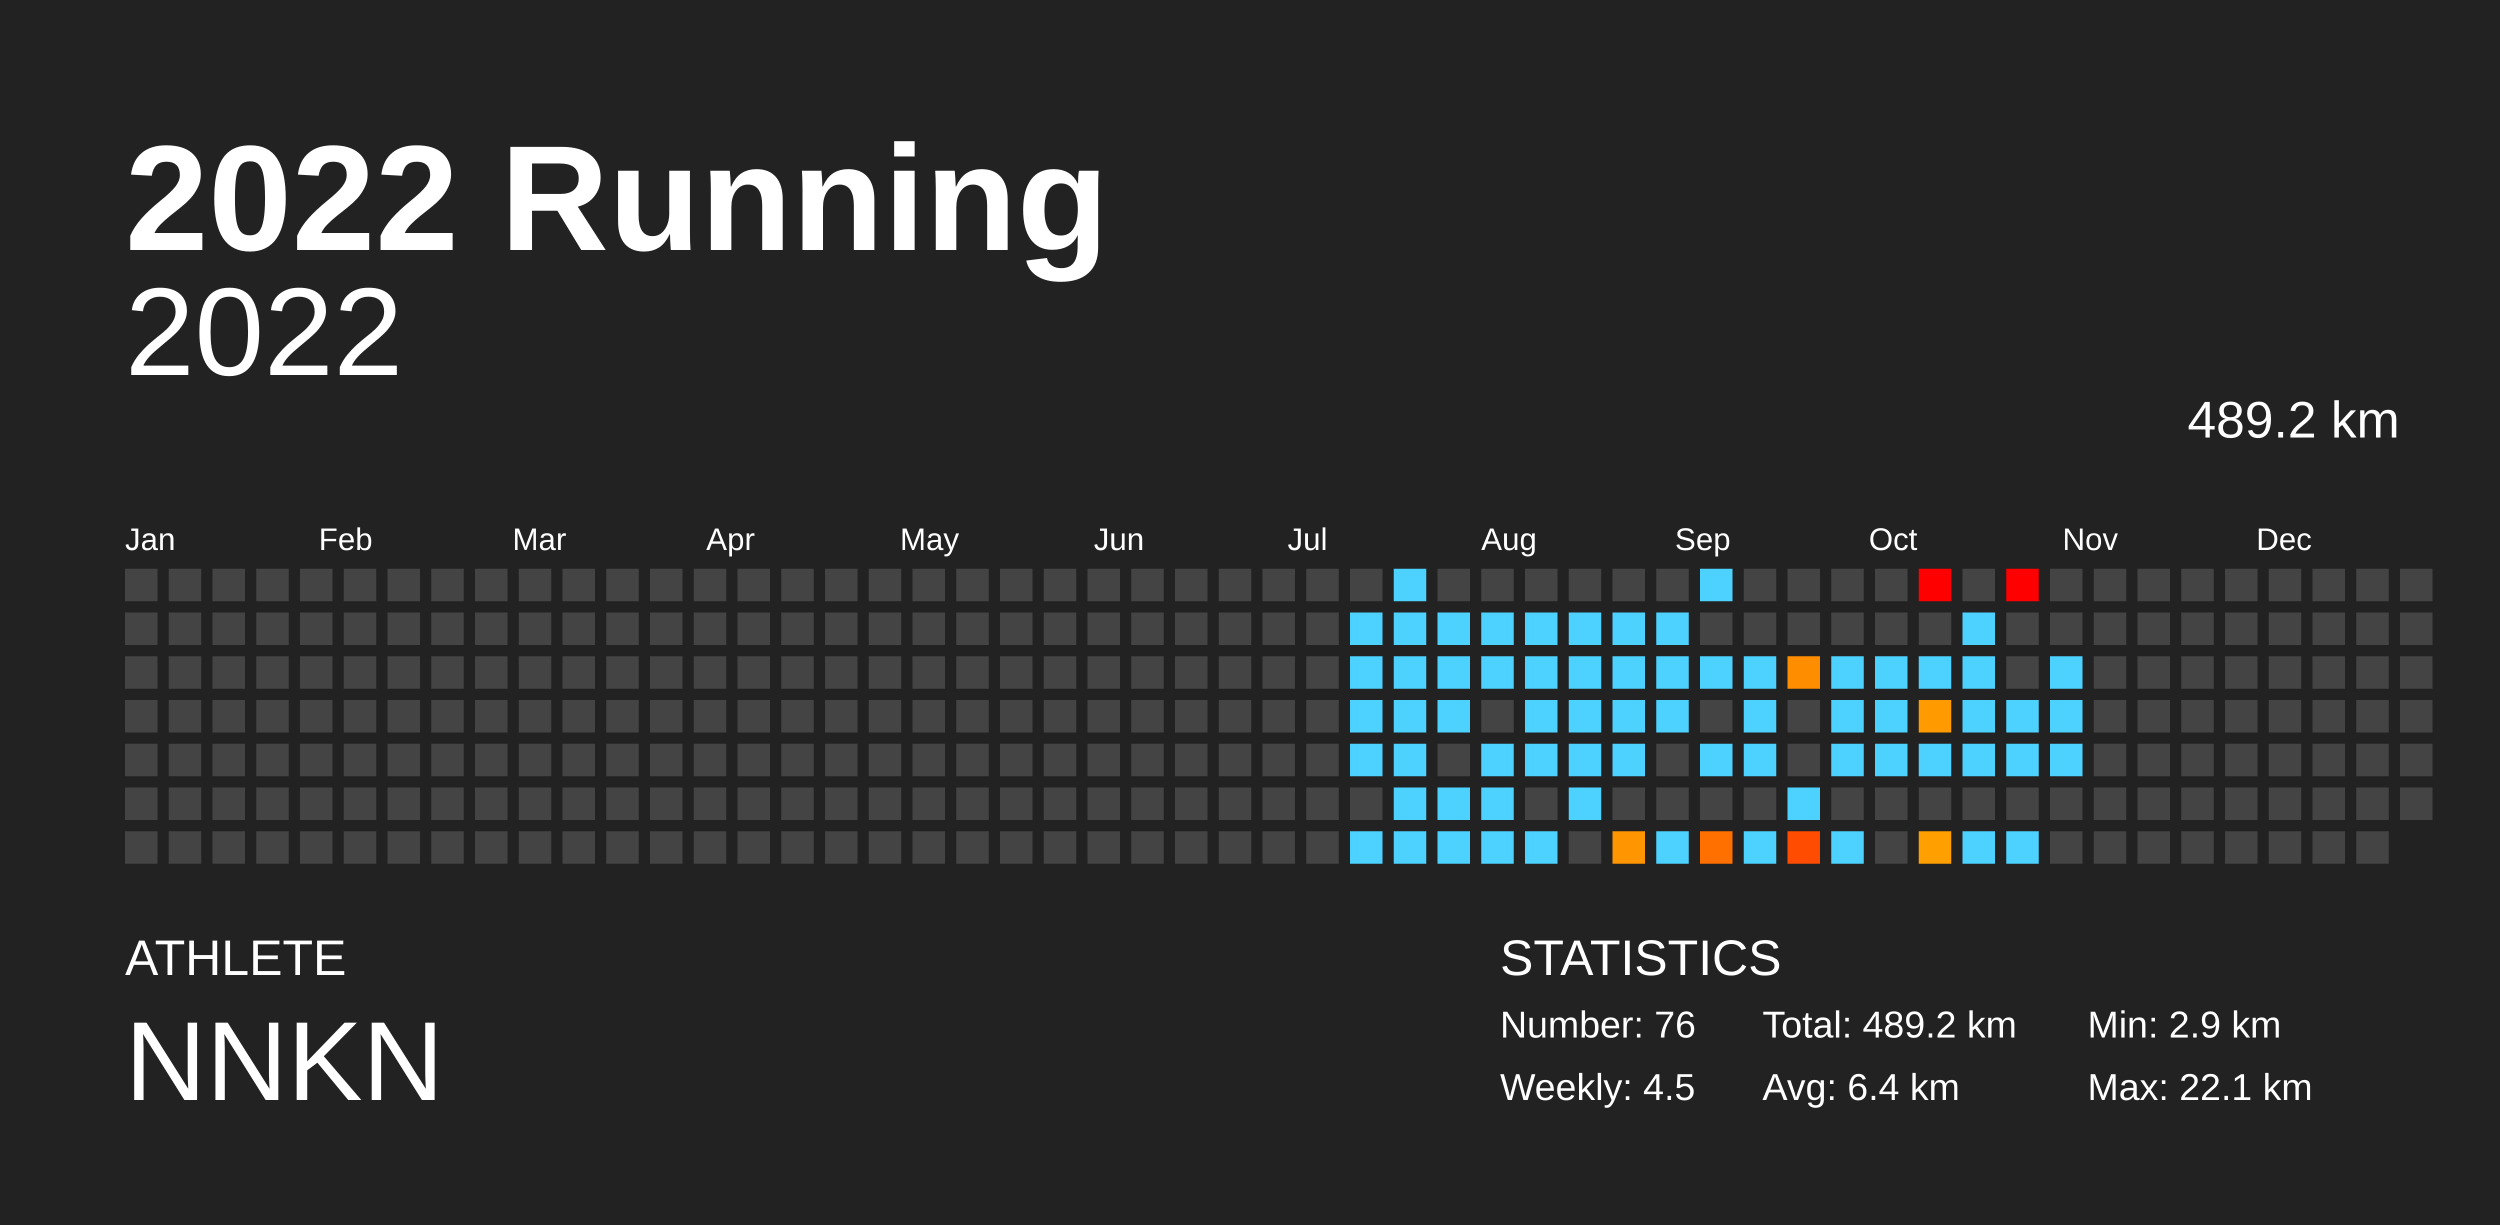
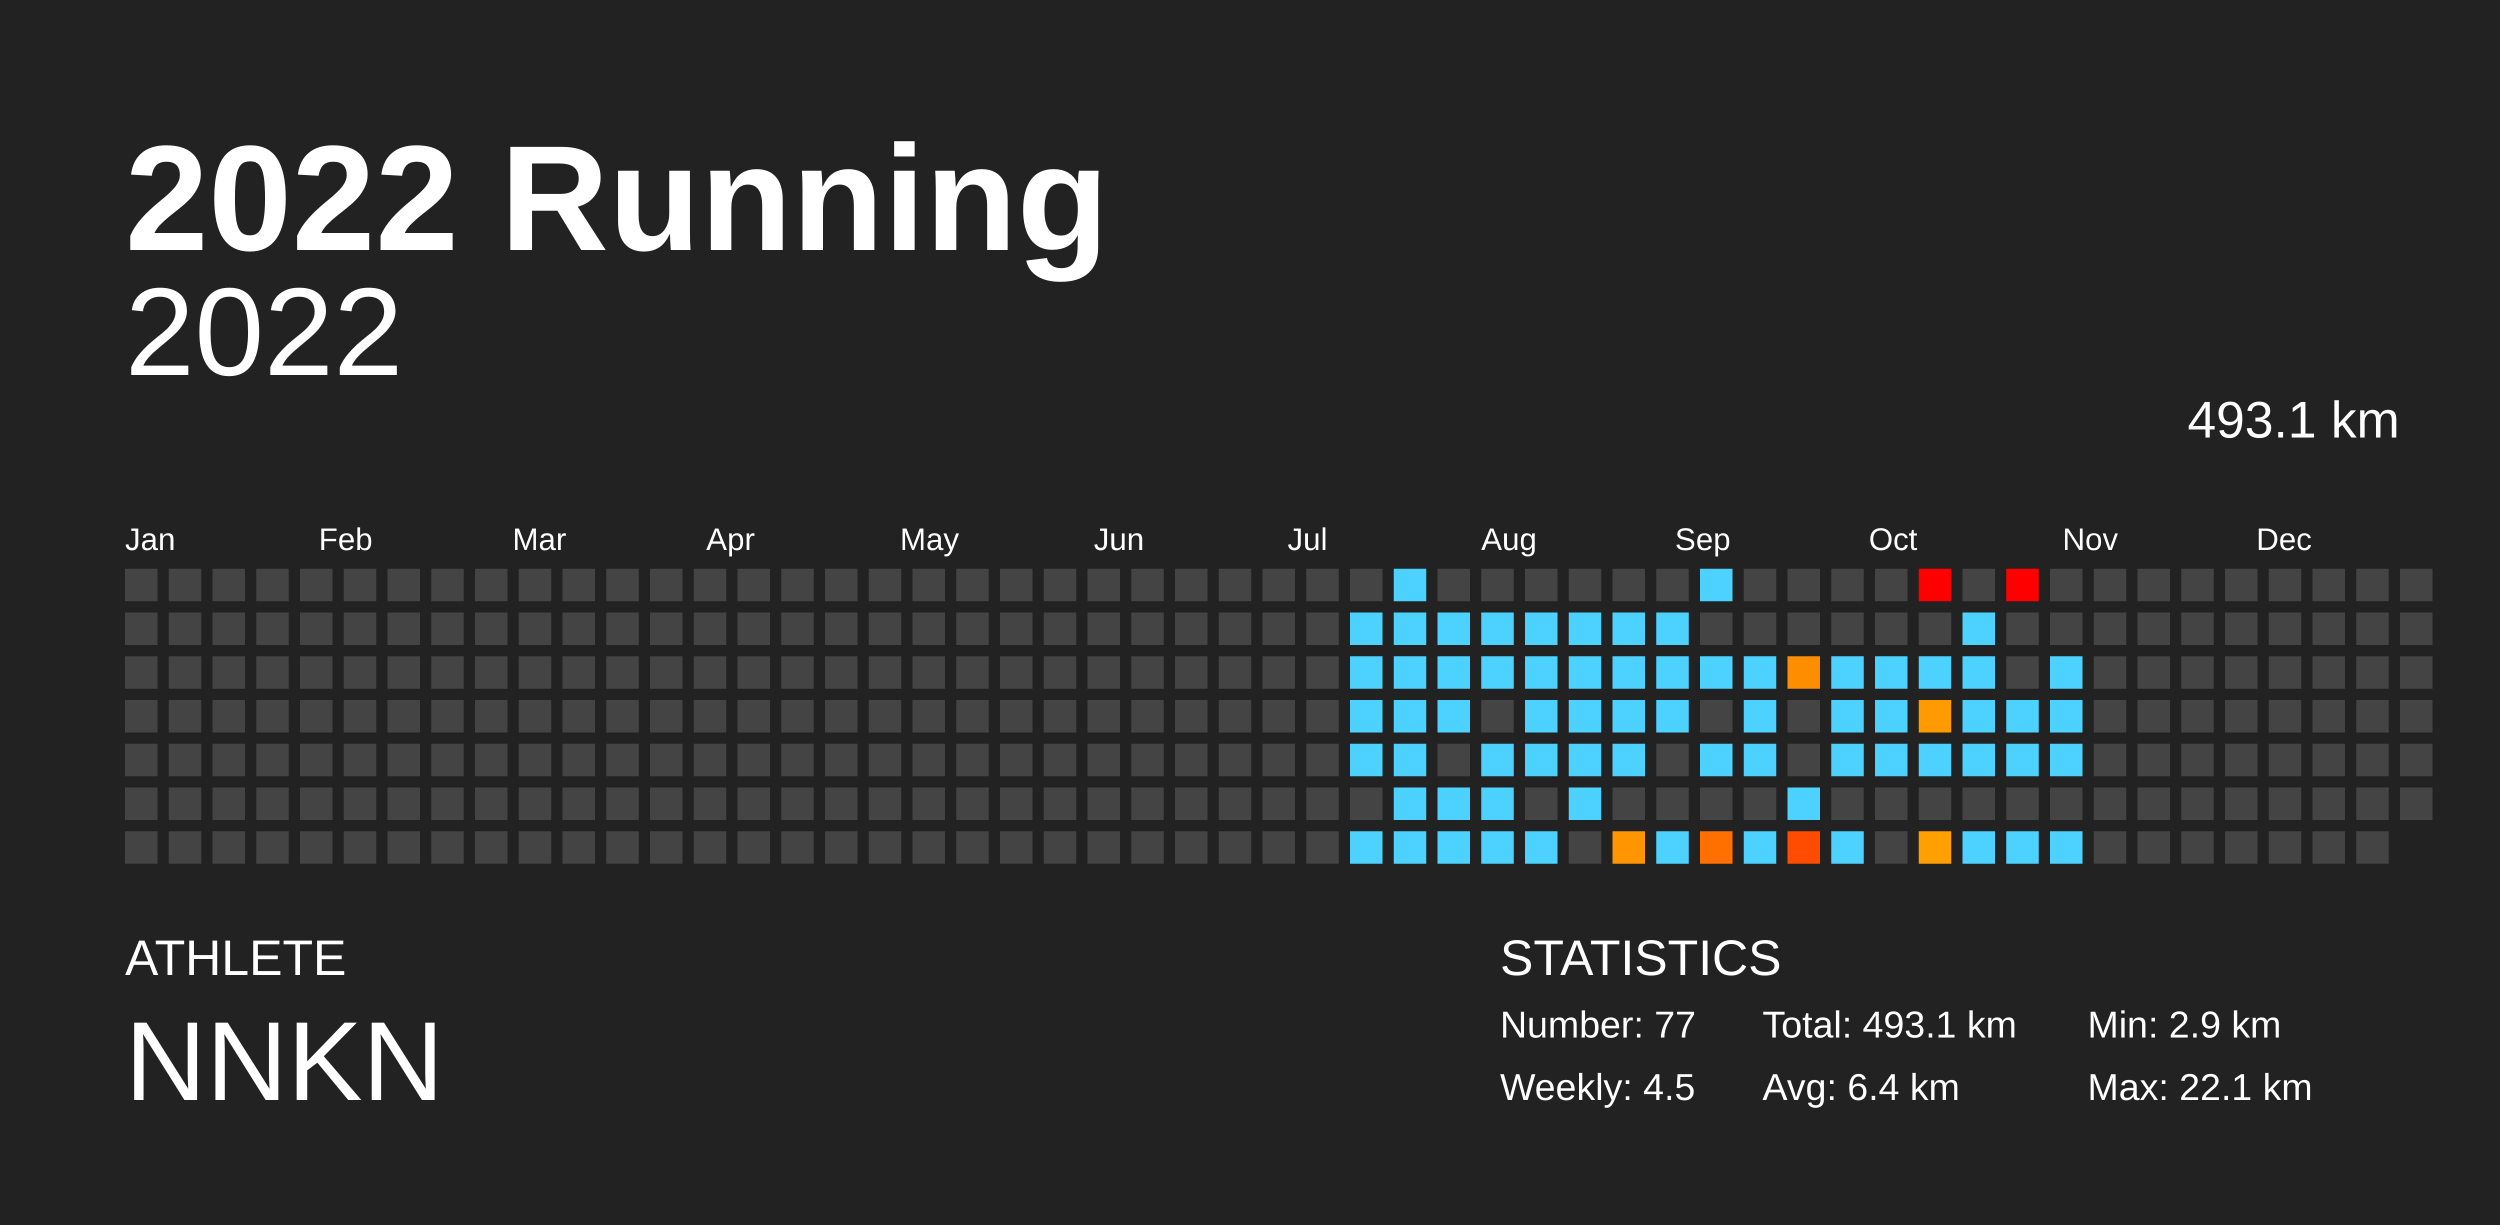
<svg xmlns="http://www.w3.org/2000/svg" baseProfile="full" height="98mm" version="1.1" viewBox="0,0,200,98" width="200mm">
  <defs />
  <rect fill="#222222" height="98" width="200" x="0" y="0" />
  <text fill="#FFFFFF" style="font-size:12px; font-family:Arial; font-weight:bold;" x="10" y="20">2022 Running</text>
  <text fill="#FFFFFF" style="font-size:4px; font-family:Arial" x="10" y="78">ATHLETE</text>
  <text fill="#FFFFFF" style="font-size:9px; font-family:Arial" x="10" y="88">NNKN</text>
  <text fill="#FFFFFF" style="font-size:4px; font-family:Arial" x="120" y="78">STATISTICS</text>
-   <text fill="#FFFFFF" style="font-size:3px; font-family:Arial" x="120" y="83">Number: 76</text>
+   <text fill="#FFFFFF" style="font-size:3px; font-family:Arial" x="120" y="83">Number: 77</text>
  <text fill="#FFFFFF" style="font-size:3px; font-family:Arial" x="120" y="88">Weekly: 4.5</text>
-   <text fill="#FFFFFF" style="font-size:3px; font-family:Arial" x="141" y="83">Total: 489.2 km</text>
+   <text fill="#FFFFFF" style="font-size:3px; font-family:Arial" x="141" y="83">Total: 493.1 km</text>
  <text fill="#FFFFFF" style="font-size:3px; font-family:Arial" x="141" y="88">Avg: 6.4 km</text>
  <text fill="#FFFFFF" style="font-size:3px; font-family:Arial" x="167" y="83">Min: 2.9 km</text>
  <text fill="#FFFFFF" style="font-size:3px; font-family:Arial" x="167" y="88">Max: 22.1 km</text>
  <text alignment-baseline="hanging" fill="#FFFFFF" style="font-size:10.0px; font-family:Arial;" x="10" y="30">2022</text>
-   <text alignment-baseline="hanging" fill="#FFFFFF" style="font-size:4.125px; font-family:Arial;" x="175" y="35">489.2 km</text>
+   <text alignment-baseline="hanging" fill="#FFFFFF" style="font-size:4.125px; font-family:Arial;" x="175" y="35">493.1 km</text>
  <text fill="#FFFFFF" style="font-size:2.5px; font-family:Arial" x="10.0" y="44">Jan</text>
  <text fill="#FFFFFF" style="font-size:2.5px; font-family:Arial" x="25.5" y="44">Feb</text>
  <text fill="#FFFFFF" style="font-size:2.5px; font-family:Arial" x="41.0" y="44">Mar</text>
  <text fill="#FFFFFF" style="font-size:2.5px; font-family:Arial" x="56.5" y="44">Apr</text>
  <text fill="#FFFFFF" style="font-size:2.5px; font-family:Arial" x="72.0" y="44">May</text>
  <text fill="#FFFFFF" style="font-size:2.5px; font-family:Arial" x="87.5" y="44">Jun</text>
  <text fill="#FFFFFF" style="font-size:2.5px; font-family:Arial" x="103.0" y="44">Jul</text>
  <text fill="#FFFFFF" style="font-size:2.5px; font-family:Arial" x="118.5" y="44">Aug</text>
  <text fill="#FFFFFF" style="font-size:2.5px; font-family:Arial" x="134.0" y="44">Sep</text>
  <text fill="#FFFFFF" style="font-size:2.5px; font-family:Arial" x="149.5" y="44">Oct</text>
  <text fill="#FFFFFF" style="font-size:2.5px; font-family:Arial" x="165.0" y="44">Nov</text>
  <text fill="#FFFFFF" style="font-size:2.5px; font-family:Arial" x="180.5" y="44">Dec</text>
  <rect fill="#444444" height="2.6" width="2.6" x="10.0" y="45.5" />
  <rect fill="#444444" height="2.6" width="2.6" x="10.0" y="49.0" />
  <rect fill="#444444" height="2.6" width="2.6" x="10.0" y="52.5" />
  <rect fill="#444444" height="2.6" width="2.6" x="10.0" y="56.0" />
  <rect fill="#444444" height="2.6" width="2.6" x="10.0" y="59.5" />
  <rect fill="#444444" height="2.6" width="2.6" x="10.0" y="63.0" />
  <rect fill="#444444" height="2.6" width="2.6" x="10.0" y="66.5" />
  <rect fill="#444444" height="2.6" width="2.6" x="13.5" y="45.5" />
  <rect fill="#444444" height="2.6" width="2.6" x="13.5" y="49.0" />
  <rect fill="#444444" height="2.6" width="2.6" x="13.5" y="52.5" />
  <rect fill="#444444" height="2.6" width="2.6" x="13.5" y="56.0" />
  <rect fill="#444444" height="2.6" width="2.6" x="13.5" y="59.5" />
  <rect fill="#444444" height="2.6" width="2.6" x="13.5" y="63.0" />
  <rect fill="#444444" height="2.6" width="2.6" x="13.5" y="66.5" />
  <rect fill="#444444" height="2.6" width="2.6" x="17.0" y="45.5" />
  <rect fill="#444444" height="2.6" width="2.6" x="17.0" y="49.0" />
  <rect fill="#444444" height="2.6" width="2.6" x="17.0" y="52.5" />
  <rect fill="#444444" height="2.6" width="2.6" x="17.0" y="56.0" />
  <rect fill="#444444" height="2.6" width="2.6" x="17.0" y="59.5" />
  <rect fill="#444444" height="2.6" width="2.6" x="17.0" y="63.0" />
  <rect fill="#444444" height="2.6" width="2.6" x="17.0" y="66.5" />
  <rect fill="#444444" height="2.6" width="2.6" x="20.5" y="45.5" />
  <rect fill="#444444" height="2.6" width="2.6" x="20.5" y="49.0" />
  <rect fill="#444444" height="2.6" width="2.6" x="20.5" y="52.5" />
  <rect fill="#444444" height="2.6" width="2.6" x="20.5" y="56.0" />
  <rect fill="#444444" height="2.6" width="2.6" x="20.5" y="59.5" />
  <rect fill="#444444" height="2.6" width="2.6" x="20.5" y="63.0" />
  <rect fill="#444444" height="2.6" width="2.6" x="20.5" y="66.5" />
  <rect fill="#444444" height="2.6" width="2.6" x="24.0" y="45.5" />
  <rect fill="#444444" height="2.6" width="2.6" x="24.0" y="49.0" />
  <rect fill="#444444" height="2.6" width="2.6" x="24.0" y="52.5" />
  <rect fill="#444444" height="2.6" width="2.6" x="24.0" y="56.0" />
  <rect fill="#444444" height="2.6" width="2.6" x="24.0" y="59.5" />
  <rect fill="#444444" height="2.6" width="2.6" x="24.0" y="63.0" />
  <rect fill="#444444" height="2.6" width="2.6" x="24.0" y="66.5" />
  <rect fill="#444444" height="2.6" width="2.6" x="27.5" y="45.5" />
  <rect fill="#444444" height="2.6" width="2.6" x="27.5" y="49.0" />
  <rect fill="#444444" height="2.6" width="2.6" x="27.5" y="52.5" />
  <rect fill="#444444" height="2.6" width="2.6" x="27.5" y="56.0" />
  <rect fill="#444444" height="2.6" width="2.6" x="27.5" y="59.5" />
  <rect fill="#444444" height="2.6" width="2.6" x="27.5" y="63.0" />
  <rect fill="#444444" height="2.6" width="2.6" x="27.5" y="66.5" />
  <rect fill="#444444" height="2.6" width="2.6" x="31.0" y="45.5" />
  <rect fill="#444444" height="2.6" width="2.6" x="31.0" y="49.0" />
  <rect fill="#444444" height="2.6" width="2.6" x="31.0" y="52.5" />
  <rect fill="#444444" height="2.6" width="2.6" x="31.0" y="56.0" />
  <rect fill="#444444" height="2.6" width="2.6" x="31.0" y="59.5" />
  <rect fill="#444444" height="2.6" width="2.6" x="31.0" y="63.0" />
  <rect fill="#444444" height="2.6" width="2.6" x="31.0" y="66.5" />
  <rect fill="#444444" height="2.6" width="2.6" x="34.5" y="45.5" />
  <rect fill="#444444" height="2.6" width="2.6" x="34.5" y="49.0" />
  <rect fill="#444444" height="2.6" width="2.6" x="34.5" y="52.5" />
  <rect fill="#444444" height="2.6" width="2.6" x="34.5" y="56.0" />
  <rect fill="#444444" height="2.6" width="2.6" x="34.5" y="59.5" />
  <rect fill="#444444" height="2.6" width="2.6" x="34.5" y="63.0" />
  <rect fill="#444444" height="2.6" width="2.6" x="34.5" y="66.5" />
  <rect fill="#444444" height="2.6" width="2.6" x="38.0" y="45.5" />
  <rect fill="#444444" height="2.6" width="2.6" x="38.0" y="49.0" />
  <rect fill="#444444" height="2.6" width="2.6" x="38.0" y="52.5" />
  <rect fill="#444444" height="2.6" width="2.6" x="38.0" y="56.0" />
  <rect fill="#444444" height="2.6" width="2.6" x="38.0" y="59.5" />
  <rect fill="#444444" height="2.6" width="2.6" x="38.0" y="63.0" />
  <rect fill="#444444" height="2.6" width="2.6" x="38.0" y="66.5" />
  <rect fill="#444444" height="2.6" width="2.6" x="41.5" y="45.5" />
  <rect fill="#444444" height="2.6" width="2.6" x="41.5" y="49.0" />
  <rect fill="#444444" height="2.6" width="2.6" x="41.5" y="52.5" />
  <rect fill="#444444" height="2.6" width="2.6" x="41.5" y="56.0" />
  <rect fill="#444444" height="2.6" width="2.6" x="41.5" y="59.5" />
  <rect fill="#444444" height="2.6" width="2.6" x="41.5" y="63.0" />
  <rect fill="#444444" height="2.6" width="2.6" x="41.5" y="66.5" />
  <rect fill="#444444" height="2.6" width="2.6" x="45.0" y="45.5" />
  <rect fill="#444444" height="2.6" width="2.6" x="45.0" y="49.0" />
  <rect fill="#444444" height="2.6" width="2.6" x="45.0" y="52.5" />
  <rect fill="#444444" height="2.6" width="2.6" x="45.0" y="56.0" />
  <rect fill="#444444" height="2.6" width="2.6" x="45.0" y="59.5" />
  <rect fill="#444444" height="2.6" width="2.6" x="45.0" y="63.0" />
  <rect fill="#444444" height="2.6" width="2.6" x="45.0" y="66.5" />
  <rect fill="#444444" height="2.6" width="2.6" x="48.5" y="45.5" />
  <rect fill="#444444" height="2.6" width="2.6" x="48.5" y="49.0" />
  <rect fill="#444444" height="2.6" width="2.6" x="48.5" y="52.5" />
  <rect fill="#444444" height="2.6" width="2.6" x="48.5" y="56.0" />
  <rect fill="#444444" height="2.6" width="2.6" x="48.5" y="59.5" />
  <rect fill="#444444" height="2.6" width="2.6" x="48.5" y="63.0" />
  <rect fill="#444444" height="2.6" width="2.6" x="48.5" y="66.5" />
  <rect fill="#444444" height="2.6" width="2.6" x="52.0" y="45.5" />
  <rect fill="#444444" height="2.6" width="2.6" x="52.0" y="49.0" />
  <rect fill="#444444" height="2.6" width="2.6" x="52.0" y="52.5" />
  <rect fill="#444444" height="2.6" width="2.6" x="52.0" y="56.0" />
  <rect fill="#444444" height="2.6" width="2.6" x="52.0" y="59.5" />
  <rect fill="#444444" height="2.6" width="2.6" x="52.0" y="63.0" />
  <rect fill="#444444" height="2.6" width="2.6" x="52.0" y="66.5" />
  <rect fill="#444444" height="2.6" width="2.6" x="55.5" y="45.5" />
  <rect fill="#444444" height="2.6" width="2.6" x="55.5" y="49.0" />
  <rect fill="#444444" height="2.6" width="2.6" x="55.5" y="52.5" />
  <rect fill="#444444" height="2.6" width="2.6" x="55.5" y="56.0" />
  <rect fill="#444444" height="2.6" width="2.6" x="55.5" y="59.5" />
  <rect fill="#444444" height="2.6" width="2.6" x="55.5" y="63.0" />
  <rect fill="#444444" height="2.6" width="2.6" x="55.5" y="66.5" />
  <rect fill="#444444" height="2.6" width="2.6" x="59.0" y="45.5" />
  <rect fill="#444444" height="2.6" width="2.6" x="59.0" y="49.0" />
  <rect fill="#444444" height="2.6" width="2.6" x="59.0" y="52.5" />
  <rect fill="#444444" height="2.6" width="2.6" x="59.0" y="56.0" />
  <rect fill="#444444" height="2.6" width="2.6" x="59.0" y="59.5" />
  <rect fill="#444444" height="2.6" width="2.6" x="59.0" y="63.0" />
  <rect fill="#444444" height="2.6" width="2.6" x="59.0" y="66.5" />
  <rect fill="#444444" height="2.6" width="2.6" x="62.5" y="45.5" />
  <rect fill="#444444" height="2.6" width="2.6" x="62.5" y="49.0" />
  <rect fill="#444444" height="2.6" width="2.6" x="62.5" y="52.5" />
  <rect fill="#444444" height="2.6" width="2.6" x="62.5" y="56.0" />
  <rect fill="#444444" height="2.6" width="2.6" x="62.5" y="59.5" />
  <rect fill="#444444" height="2.6" width="2.6" x="62.5" y="63.0" />
  <rect fill="#444444" height="2.6" width="2.6" x="62.5" y="66.5" />
  <rect fill="#444444" height="2.6" width="2.6" x="66.0" y="45.5" />
  <rect fill="#444444" height="2.6" width="2.6" x="66.0" y="49.0" />
  <rect fill="#444444" height="2.6" width="2.6" x="66.0" y="52.5" />
  <rect fill="#444444" height="2.6" width="2.6" x="66.0" y="56.0" />
  <rect fill="#444444" height="2.6" width="2.6" x="66.0" y="59.5" />
  <rect fill="#444444" height="2.6" width="2.6" x="66.0" y="63.0" />
  <rect fill="#444444" height="2.6" width="2.6" x="66.0" y="66.5" />
  <rect fill="#444444" height="2.6" width="2.6" x="69.5" y="45.5" />
  <rect fill="#444444" height="2.6" width="2.6" x="69.5" y="49.0" />
  <rect fill="#444444" height="2.6" width="2.6" x="69.5" y="52.5" />
  <rect fill="#444444" height="2.6" width="2.6" x="69.5" y="56.0" />
  <rect fill="#444444" height="2.6" width="2.6" x="69.5" y="59.5" />
  <rect fill="#444444" height="2.6" width="2.6" x="69.5" y="63.0" />
  <rect fill="#444444" height="2.6" width="2.6" x="69.5" y="66.5" />
  <rect fill="#444444" height="2.6" width="2.6" x="73.0" y="45.5" />
  <rect fill="#444444" height="2.6" width="2.6" x="73.0" y="49.0" />
  <rect fill="#444444" height="2.6" width="2.6" x="73.0" y="52.5" />
  <rect fill="#444444" height="2.6" width="2.6" x="73.0" y="56.0" />
  <rect fill="#444444" height="2.6" width="2.6" x="73.0" y="59.5" />
  <rect fill="#444444" height="2.6" width="2.6" x="73.0" y="63.0" />
  <rect fill="#444444" height="2.6" width="2.6" x="73.0" y="66.5" />
  <rect fill="#444444" height="2.6" width="2.6" x="76.5" y="45.5" />
  <rect fill="#444444" height="2.6" width="2.6" x="76.5" y="49.0" />
  <rect fill="#444444" height="2.6" width="2.6" x="76.5" y="52.5" />
  <rect fill="#444444" height="2.6" width="2.6" x="76.5" y="56.0" />
  <rect fill="#444444" height="2.6" width="2.6" x="76.5" y="59.5" />
  <rect fill="#444444" height="2.6" width="2.6" x="76.5" y="63.0" />
  <rect fill="#444444" height="2.6" width="2.6" x="76.5" y="66.5" />
  <rect fill="#444444" height="2.6" width="2.6" x="80.0" y="45.5" />
  <rect fill="#444444" height="2.6" width="2.6" x="80.0" y="49.0" />
  <rect fill="#444444" height="2.6" width="2.6" x="80.0" y="52.5" />
  <rect fill="#444444" height="2.6" width="2.6" x="80.0" y="56.0" />
  <rect fill="#444444" height="2.6" width="2.6" x="80.0" y="59.5" />
  <rect fill="#444444" height="2.6" width="2.6" x="80.0" y="63.0" />
  <rect fill="#444444" height="2.6" width="2.6" x="80.0" y="66.5" />
  <rect fill="#444444" height="2.6" width="2.6" x="83.5" y="45.5" />
  <rect fill="#444444" height="2.6" width="2.6" x="83.5" y="49.0" />
  <rect fill="#444444" height="2.6" width="2.6" x="83.5" y="52.5" />
  <rect fill="#444444" height="2.6" width="2.6" x="83.5" y="56.0" />
  <rect fill="#444444" height="2.6" width="2.6" x="83.5" y="59.5" />
  <rect fill="#444444" height="2.6" width="2.6" x="83.5" y="63.0" />
  <rect fill="#444444" height="2.6" width="2.6" x="83.5" y="66.5" />
  <rect fill="#444444" height="2.6" width="2.6" x="87.0" y="45.5" />
  <rect fill="#444444" height="2.6" width="2.6" x="87.0" y="49.0" />
  <rect fill="#444444" height="2.6" width="2.6" x="87.0" y="52.5" />
  <rect fill="#444444" height="2.6" width="2.6" x="87.0" y="56.0" />
  <rect fill="#444444" height="2.6" width="2.6" x="87.0" y="59.5" />
  <rect fill="#444444" height="2.6" width="2.6" x="87.0" y="63.0" />
  <rect fill="#444444" height="2.6" width="2.6" x="87.0" y="66.5" />
  <rect fill="#444444" height="2.6" width="2.6" x="90.5" y="45.5" />
  <rect fill="#444444" height="2.6" width="2.6" x="90.5" y="49.0" />
  <rect fill="#444444" height="2.6" width="2.6" x="90.5" y="52.5" />
  <rect fill="#444444" height="2.6" width="2.6" x="90.5" y="56.0" />
  <rect fill="#444444" height="2.6" width="2.6" x="90.5" y="59.5" />
  <rect fill="#444444" height="2.6" width="2.6" x="90.5" y="63.0" />
  <rect fill="#444444" height="2.6" width="2.6" x="90.5" y="66.5" />
  <rect fill="#444444" height="2.6" width="2.6" x="94.0" y="45.5" />
  <rect fill="#444444" height="2.6" width="2.6" x="94.0" y="49.0" />
  <rect fill="#444444" height="2.6" width="2.6" x="94.0" y="52.5" />
  <rect fill="#444444" height="2.6" width="2.6" x="94.0" y="56.0" />
  <rect fill="#444444" height="2.6" width="2.6" x="94.0" y="59.5" />
  <rect fill="#444444" height="2.6" width="2.6" x="94.0" y="63.0" />
  <rect fill="#444444" height="2.6" width="2.6" x="94.0" y="66.5" />
  <rect fill="#444444" height="2.6" width="2.6" x="97.5" y="45.5" />
  <rect fill="#444444" height="2.6" width="2.6" x="97.5" y="49.0" />
  <rect fill="#444444" height="2.6" width="2.6" x="97.5" y="52.5" />
  <rect fill="#444444" height="2.6" width="2.6" x="97.5" y="56.0" />
  <rect fill="#444444" height="2.6" width="2.6" x="97.5" y="59.5" />
  <rect fill="#444444" height="2.6" width="2.6" x="97.5" y="63.0" />
  <rect fill="#444444" height="2.6" width="2.6" x="97.5" y="66.5" />
  <rect fill="#444444" height="2.6" width="2.6" x="101.0" y="45.5" />
  <rect fill="#444444" height="2.6" width="2.6" x="101.0" y="49.0" />
  <rect fill="#444444" height="2.6" width="2.6" x="101.0" y="52.5" />
  <rect fill="#444444" height="2.6" width="2.6" x="101.0" y="56.0" />
  <rect fill="#444444" height="2.6" width="2.6" x="101.0" y="59.5" />
  <rect fill="#444444" height="2.6" width="2.6" x="101.0" y="63.0" />
  <rect fill="#444444" height="2.6" width="2.6" x="101.0" y="66.5" />
  <rect fill="#444444" height="2.6" width="2.6" x="104.5" y="45.5" />
  <rect fill="#444444" height="2.6" width="2.6" x="104.5" y="49.0" />
  <rect fill="#444444" height="2.6" width="2.6" x="104.5" y="52.5" />
  <rect fill="#444444" height="2.6" width="2.6" x="104.5" y="56.0" />
  <rect fill="#444444" height="2.6" width="2.6" x="104.5" y="59.5" />
  <rect fill="#444444" height="2.6" width="2.6" x="104.5" y="63.0" />
  <rect fill="#444444" height="2.6" width="2.6" x="104.5" y="66.5" />
  <rect fill="#444444" height="2.6" width="2.6" x="108.0" y="45.5" />
  <rect fill="#4dd2ff" height="2.6" width="2.6" x="108.0" y="49.0" />
  <rect fill="#4dd2ff" height="2.6" width="2.6" x="108.0" y="52.5" />
  <rect fill="#4dd2ff" height="2.6" width="2.6" x="108.0" y="56.0" />
  <rect fill="#4dd2ff" height="2.6" width="2.6" x="108.0" y="59.5" />
  <rect fill="#444444" height="2.6" width="2.6" x="108.0" y="63.0" />
  <rect fill="#4dd2ff" height="2.6" width="2.6" x="108.0" y="66.5" />
  <rect fill="#4dd2ff" height="2.6" width="2.6" x="111.5" y="45.5" />
  <rect fill="#4dd2ff" height="2.6" width="2.6" x="111.5" y="49.0" />
  <rect fill="#4dd2ff" height="2.6" width="2.6" x="111.5" y="52.5" />
  <rect fill="#4dd2ff" height="2.6" width="2.6" x="111.5" y="56.0" />
  <rect fill="#4dd2ff" height="2.6" width="2.6" x="111.5" y="59.5" />
  <rect fill="#4dd2ff" height="2.6" width="2.6" x="111.5" y="63.0" />
  <rect fill="#4dd2ff" height="2.6" width="2.6" x="111.5" y="66.5" />
  <rect fill="#444444" height="2.6" width="2.6" x="115.0" y="45.5" />
  <rect fill="#4dd2ff" height="2.6" width="2.6" x="115.0" y="49.0" />
  <rect fill="#4dd2ff" height="2.6" width="2.6" x="115.0" y="52.5" />
  <rect fill="#4dd2ff" height="2.6" width="2.6" x="115.0" y="56.0" />
  <rect fill="#444444" height="2.6" width="2.6" x="115.0" y="59.5" />
  <rect fill="#4dd2ff" height="2.6" width="2.6" x="115.0" y="63.0" />
  <rect fill="#4dd2ff" height="2.6" width="2.6" x="115.0" y="66.5" />
  <rect fill="#444444" height="2.6" width="2.6" x="118.5" y="45.5" />
  <rect fill="#4dd2ff" height="2.6" width="2.6" x="118.5" y="49.0" />
  <rect fill="#4dd2ff" height="2.6" width="2.6" x="118.5" y="52.5" />
  <rect fill="#444444" height="2.6" width="2.6" x="118.5" y="56.0" />
  <rect fill="#4dd2ff" height="2.6" width="2.6" x="118.5" y="59.5" />
  <rect fill="#4dd2ff" height="2.6" width="2.6" x="118.5" y="63.0" />
  <rect fill="#4dd2ff" height="2.6" width="2.6" x="118.5" y="66.5" />
  <rect fill="#444444" height="2.6" width="2.6" x="122.0" y="45.5" />
  <rect fill="#4dd2ff" height="2.6" width="2.6" x="122.0" y="49.0" />
  <rect fill="#4dd2ff" height="2.6" width="2.6" x="122.0" y="52.5" />
  <rect fill="#4dd2ff" height="2.6" width="2.6" x="122.0" y="56.0" />
  <rect fill="#4dd2ff" height="2.6" width="2.6" x="122.0" y="59.5" />
  <rect fill="#444444" height="2.6" width="2.6" x="122.0" y="63.0" />
  <rect fill="#4dd2ff" height="2.6" width="2.6" x="122.0" y="66.5" />
  <rect fill="#444444" height="2.6" width="2.6" x="125.5" y="45.5" />
  <rect fill="#4dd2ff" height="2.6" width="2.6" x="125.5" y="49.0" />
  <rect fill="#4dd2ff" height="2.6" width="2.6" x="125.5" y="52.5" />
  <rect fill="#4dd2ff" height="2.6" width="2.6" x="125.5" y="56.0" />
  <rect fill="#4dd2ff" height="2.6" width="2.6" x="125.5" y="59.5" />
  <rect fill="#4dd2ff" height="2.6" width="2.6" x="125.5" y="63.0" />
  <rect fill="#444444" height="2.6" width="2.6" x="125.5" y="66.5" />
  <rect fill="#444444" height="2.6" width="2.6" x="129.0" y="45.5" />
  <rect fill="#4dd2ff" height="2.6" width="2.6" x="129.0" y="49.0" />
  <rect fill="#4dd2ff" height="2.6" width="2.6" x="129.0" y="52.5" />
  <rect fill="#4dd2ff" height="2.6" width="2.6" x="129.0" y="56.0" />
  <rect fill="#4dd2ff" height="2.6" width="2.6" x="129.0" y="59.5" />
  <rect fill="#444444" height="2.6" width="2.6" x="129.0" y="63.0" />
  <rect fill="#ff9500" height="2.6" width="2.6" x="129.0" y="66.5" />
  <rect fill="#444444" height="2.6" width="2.6" x="132.5" y="45.5" />
  <rect fill="#4dd2ff" height="2.6" width="2.6" x="132.5" y="49.0" />
  <rect fill="#4dd2ff" height="2.6" width="2.6" x="132.5" y="52.5" />
  <rect fill="#4dd2ff" height="2.6" width="2.6" x="132.5" y="56.0" />
  <rect fill="#444444" height="2.6" width="2.6" x="132.5" y="59.5" />
  <rect fill="#444444" height="2.6" width="2.6" x="132.5" y="63.0" />
  <rect fill="#4dd2ff" height="2.6" width="2.6" x="132.5" y="66.5" />
  <rect fill="#4dd2ff" height="2.6" width="2.6" x="136.0" y="45.5" />
  <rect fill="#444444" height="2.6" width="2.6" x="136.0" y="49.0" />
  <rect fill="#4dd2ff" height="2.6" width="2.6" x="136.0" y="52.5" />
  <rect fill="#444444" height="2.6" width="2.6" x="136.0" y="56.0" />
  <rect fill="#4dd2ff" height="2.6" width="2.6" x="136.0" y="59.5" />
  <rect fill="#444444" height="2.6" width="2.6" x="136.0" y="63.0" />
  <rect fill="#ff7000" height="2.6" width="2.6" x="136.0" y="66.5" />
  <rect fill="#444444" height="2.6" width="2.6" x="139.5" y="45.5" />
  <rect fill="#444444" height="2.6" width="2.6" x="139.5" y="49.0" />
  <rect fill="#4dd2ff" height="2.6" width="2.6" x="139.5" y="52.5" />
  <rect fill="#4dd2ff" height="2.6" width="2.6" x="139.5" y="56.0" />
  <rect fill="#4dd2ff" height="2.6" width="2.6" x="139.5" y="59.5" />
  <rect fill="#444444" height="2.6" width="2.6" x="139.5" y="63.0" />
  <rect fill="#4dd2ff" height="2.6" width="2.6" x="139.5" y="66.5" />
  <rect fill="#444444" height="2.6" width="2.6" x="143.0" y="45.5" />
  <rect fill="#444444" height="2.6" width="2.6" x="143.0" y="49.0" />
  <rect fill="#ff8d00" height="2.6" width="2.6" x="143.0" y="52.5" />
  <rect fill="#444444" height="2.6" width="2.6" x="143.0" y="56.0" />
  <rect fill="#444444" height="2.6" width="2.6" x="143.0" y="59.5" />
  <rect fill="#4dd2ff" height="2.6" width="2.6" x="143.0" y="63.0" />
  <rect fill="#ff4c00" height="2.6" width="2.6" x="143.0" y="66.5" />
  <rect fill="#444444" height="2.6" width="2.6" x="146.5" y="45.5" />
  <rect fill="#444444" height="2.6" width="2.6" x="146.5" y="49.0" />
  <rect fill="#4dd2ff" height="2.6" width="2.6" x="146.5" y="52.5" />
  <rect fill="#4dd2ff" height="2.6" width="2.6" x="146.5" y="56.0" />
  <rect fill="#4dd2ff" height="2.6" width="2.6" x="146.5" y="59.5" />
  <rect fill="#444444" height="2.6" width="2.6" x="146.5" y="63.0" />
  <rect fill="#4dd2ff" height="2.6" width="2.6" x="146.5" y="66.5" />
  <rect fill="#444444" height="2.6" width="2.6" x="150.0" y="45.5" />
  <rect fill="#444444" height="2.6" width="2.6" x="150.0" y="49.0" />
  <rect fill="#4dd2ff" height="2.6" width="2.6" x="150.0" y="52.5" />
  <rect fill="#4dd2ff" height="2.6" width="2.6" x="150.0" y="56.0" />
  <rect fill="#4dd2ff" height="2.6" width="2.6" x="150.0" y="59.5" />
  <rect fill="#444444" height="2.6" width="2.6" x="150.0" y="63.0" />
  <rect fill="#444444" height="2.6" width="2.6" x="150.0" y="66.5" />
  <rect fill="red" height="2.6" width="2.6" x="153.5" y="45.5" />
  <rect fill="#444444" height="2.6" width="2.6" x="153.5" y="49.0" />
  <rect fill="#4dd2ff" height="2.6" width="2.6" x="153.5" y="52.5" />
  <rect fill="#ff9b00" height="2.6" width="2.6" x="153.5" y="56.0" />
  <rect fill="#4dd2ff" height="2.6" width="2.6" x="153.5" y="59.5" />
  <rect fill="#444444" height="2.6" width="2.6" x="153.5" y="63.0" />
  <rect fill="#ff9f00" height="2.6" width="2.6" x="153.5" y="66.5" />
  <rect fill="#444444" height="2.6" width="2.6" x="157.0" y="45.5" />
  <rect fill="#4dd2ff" height="2.6" width="2.6" x="157.0" y="49.0" />
  <rect fill="#4dd2ff" height="2.6" width="2.6" x="157.0" y="52.5" />
  <rect fill="#4dd2ff" height="2.6" width="2.6" x="157.0" y="56.0" />
  <rect fill="#4dd2ff" height="2.6" width="2.6" x="157.0" y="59.5" />
  <rect fill="#444444" height="2.6" width="2.6" x="157.0" y="63.0" />
  <rect fill="#4dd2ff" height="2.6" width="2.6" x="157.0" y="66.5" />
  <rect fill="red" height="2.6" width="2.6" x="160.5" y="45.5" />
  <rect fill="#444444" height="2.6" width="2.6" x="160.5" y="49.0" />
  <rect fill="#444444" height="2.6" width="2.6" x="160.5" y="52.5" />
  <rect fill="#4dd2ff" height="2.6" width="2.6" x="160.5" y="56.0" />
  <rect fill="#4dd2ff" height="2.6" width="2.6" x="160.5" y="59.5" />
  <rect fill="#444444" height="2.6" width="2.6" x="160.5" y="63.0" />
  <rect fill="#4dd2ff" height="2.6" width="2.6" x="160.5" y="66.5" />
  <rect fill="#444444" height="2.6" width="2.6" x="164.0" y="45.5" />
  <rect fill="#444444" height="2.6" width="2.6" x="164.0" y="49.0" />
  <rect fill="#4dd2ff" height="2.6" width="2.6" x="164.0" y="52.5" />
  <rect fill="#4dd2ff" height="2.6" width="2.6" x="164.0" y="56.0" />
  <rect fill="#4dd2ff" height="2.6" width="2.6" x="164.0" y="59.5" />
  <rect fill="#444444" height="2.6" width="2.6" x="164.0" y="63.0" />
-   <rect fill="#444444" height="2.6" width="2.6" x="164.0" y="66.5" />
+   <rect fill="#4dd2ff" height="2.6" width="2.6" x="164.0" y="66.5" />
  <rect fill="#444444" height="2.6" width="2.6" x="167.5" y="45.5" />
  <rect fill="#444444" height="2.6" width="2.6" x="167.5" y="49.0" />
  <rect fill="#444444" height="2.6" width="2.6" x="167.5" y="52.5" />
  <rect fill="#444444" height="2.6" width="2.6" x="167.5" y="56.0" />
  <rect fill="#444444" height="2.6" width="2.6" x="167.5" y="59.5" />
  <rect fill="#444444" height="2.6" width="2.6" x="167.5" y="63.0" />
  <rect fill="#444444" height="2.6" width="2.6" x="167.5" y="66.5" />
  <rect fill="#444444" height="2.6" width="2.6" x="171.0" y="45.5" />
  <rect fill="#444444" height="2.6" width="2.6" x="171.0" y="49.0" />
  <rect fill="#444444" height="2.6" width="2.6" x="171.0" y="52.5" />
  <rect fill="#444444" height="2.6" width="2.6" x="171.0" y="56.0" />
  <rect fill="#444444" height="2.6" width="2.6" x="171.0" y="59.5" />
  <rect fill="#444444" height="2.6" width="2.6" x="171.0" y="63.0" />
  <rect fill="#444444" height="2.6" width="2.6" x="171.0" y="66.5" />
  <rect fill="#444444" height="2.6" width="2.6" x="174.5" y="45.5" />
  <rect fill="#444444" height="2.6" width="2.6" x="174.5" y="49.0" />
  <rect fill="#444444" height="2.6" width="2.6" x="174.5" y="52.5" />
  <rect fill="#444444" height="2.6" width="2.6" x="174.5" y="56.0" />
  <rect fill="#444444" height="2.6" width="2.6" x="174.5" y="59.5" />
  <rect fill="#444444" height="2.6" width="2.6" x="174.5" y="63.0" />
  <rect fill="#444444" height="2.6" width="2.6" x="174.5" y="66.5" />
  <rect fill="#444444" height="2.6" width="2.6" x="178.0" y="45.5" />
  <rect fill="#444444" height="2.6" width="2.6" x="178.0" y="49.0" />
  <rect fill="#444444" height="2.6" width="2.6" x="178.0" y="52.5" />
  <rect fill="#444444" height="2.6" width="2.6" x="178.0" y="56.0" />
  <rect fill="#444444" height="2.6" width="2.6" x="178.0" y="59.5" />
  <rect fill="#444444" height="2.6" width="2.6" x="178.0" y="63.0" />
  <rect fill="#444444" height="2.6" width="2.6" x="178.0" y="66.5" />
  <rect fill="#444444" height="2.6" width="2.6" x="181.5" y="45.5" />
  <rect fill="#444444" height="2.6" width="2.6" x="181.5" y="49.0" />
  <rect fill="#444444" height="2.6" width="2.6" x="181.5" y="52.5" />
  <rect fill="#444444" height="2.6" width="2.6" x="181.5" y="56.0" />
  <rect fill="#444444" height="2.6" width="2.6" x="181.5" y="59.5" />
  <rect fill="#444444" height="2.6" width="2.6" x="181.5" y="63.0" />
  <rect fill="#444444" height="2.6" width="2.6" x="181.5" y="66.5" />
  <rect fill="#444444" height="2.6" width="2.6" x="185.0" y="45.5" />
  <rect fill="#444444" height="2.6" width="2.6" x="185.0" y="49.0" />
  <rect fill="#444444" height="2.6" width="2.6" x="185.0" y="52.5" />
  <rect fill="#444444" height="2.6" width="2.6" x="185.0" y="56.0" />
  <rect fill="#444444" height="2.6" width="2.6" x="185.0" y="59.5" />
  <rect fill="#444444" height="2.6" width="2.6" x="185.0" y="63.0" />
  <rect fill="#444444" height="2.6" width="2.6" x="185.0" y="66.5" />
  <rect fill="#444444" height="2.6" width="2.6" x="188.5" y="45.5" />
  <rect fill="#444444" height="2.6" width="2.6" x="188.5" y="49.0" />
  <rect fill="#444444" height="2.6" width="2.6" x="188.5" y="52.5" />
  <rect fill="#444444" height="2.6" width="2.6" x="188.5" y="56.0" />
  <rect fill="#444444" height="2.6" width="2.6" x="188.5" y="59.5" />
  <rect fill="#444444" height="2.6" width="2.6" x="188.5" y="63.0" />
  <rect fill="#444444" height="2.6" width="2.6" x="188.5" y="66.5" />
  <rect fill="#444444" height="2.6" width="2.6" x="192.0" y="45.5" />
  <rect fill="#444444" height="2.6" width="2.6" x="192.0" y="49.0" />
  <rect fill="#444444" height="2.6" width="2.6" x="192.0" y="52.5" />
  <rect fill="#444444" height="2.6" width="2.6" x="192.0" y="56.0" />
  <rect fill="#444444" height="2.6" width="2.6" x="192.0" y="59.5" />
  <rect fill="#444444" height="2.6" width="2.6" x="192.0" y="63.0" />
</svg>
